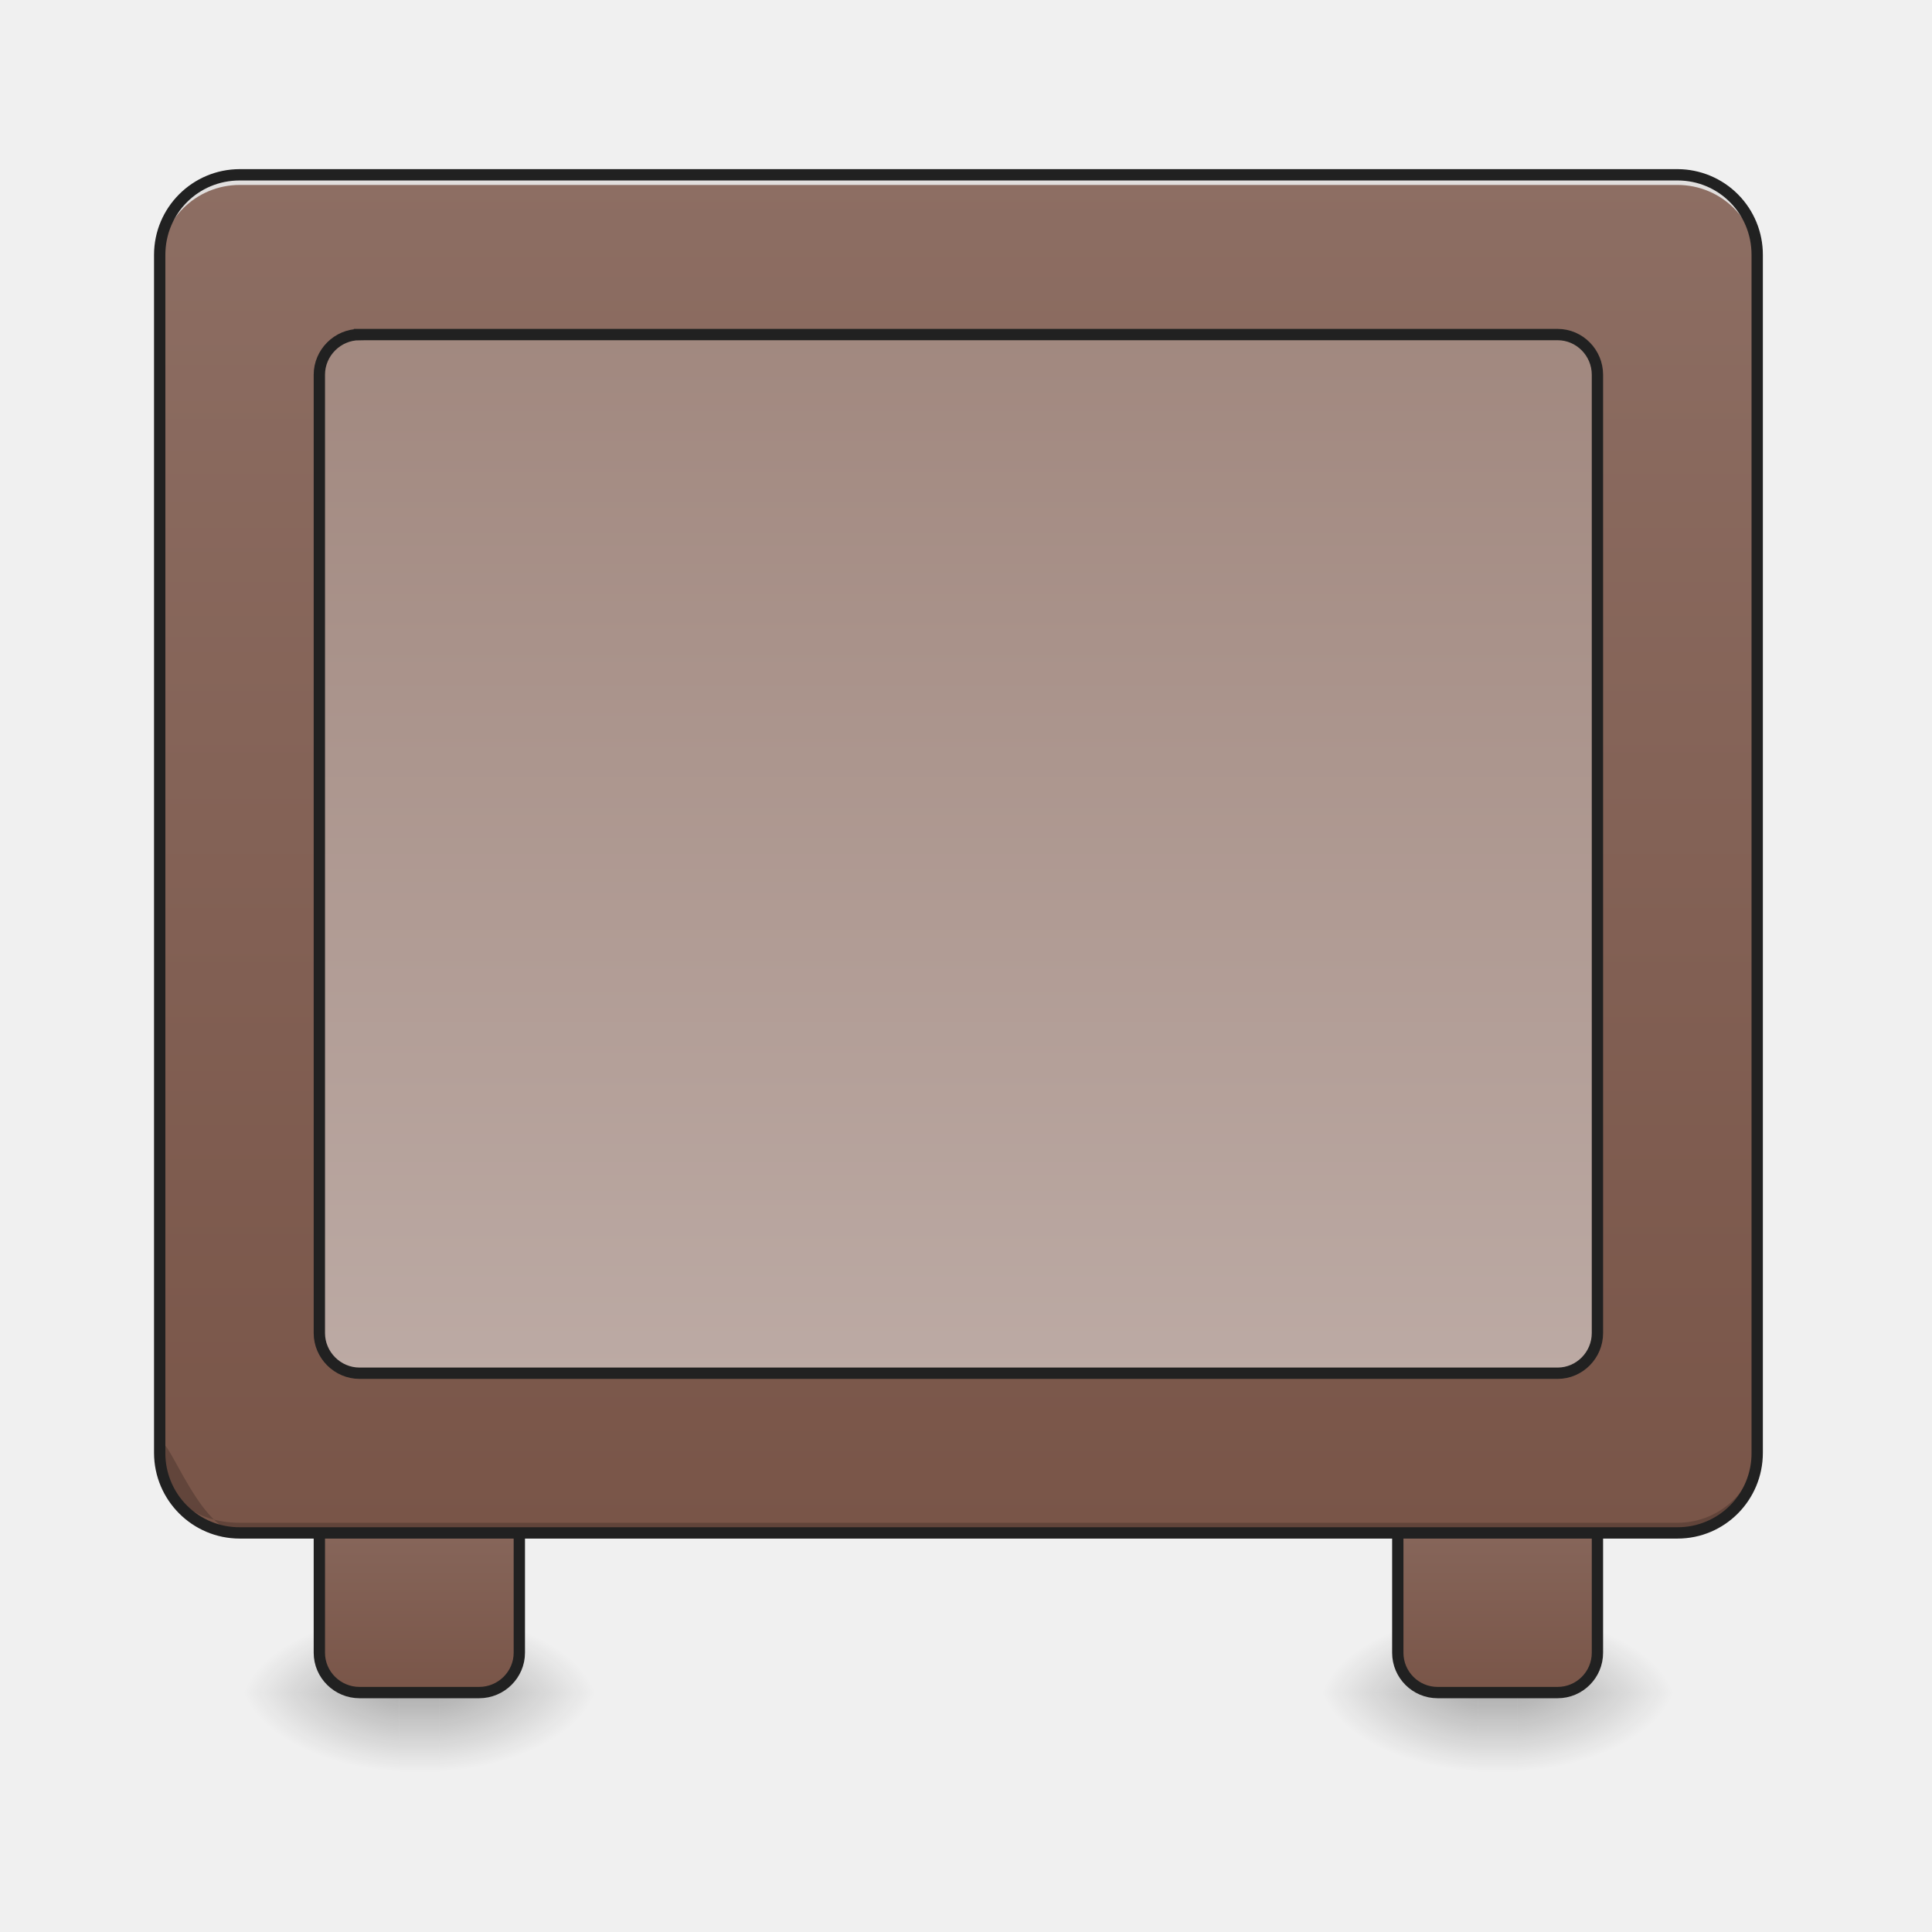
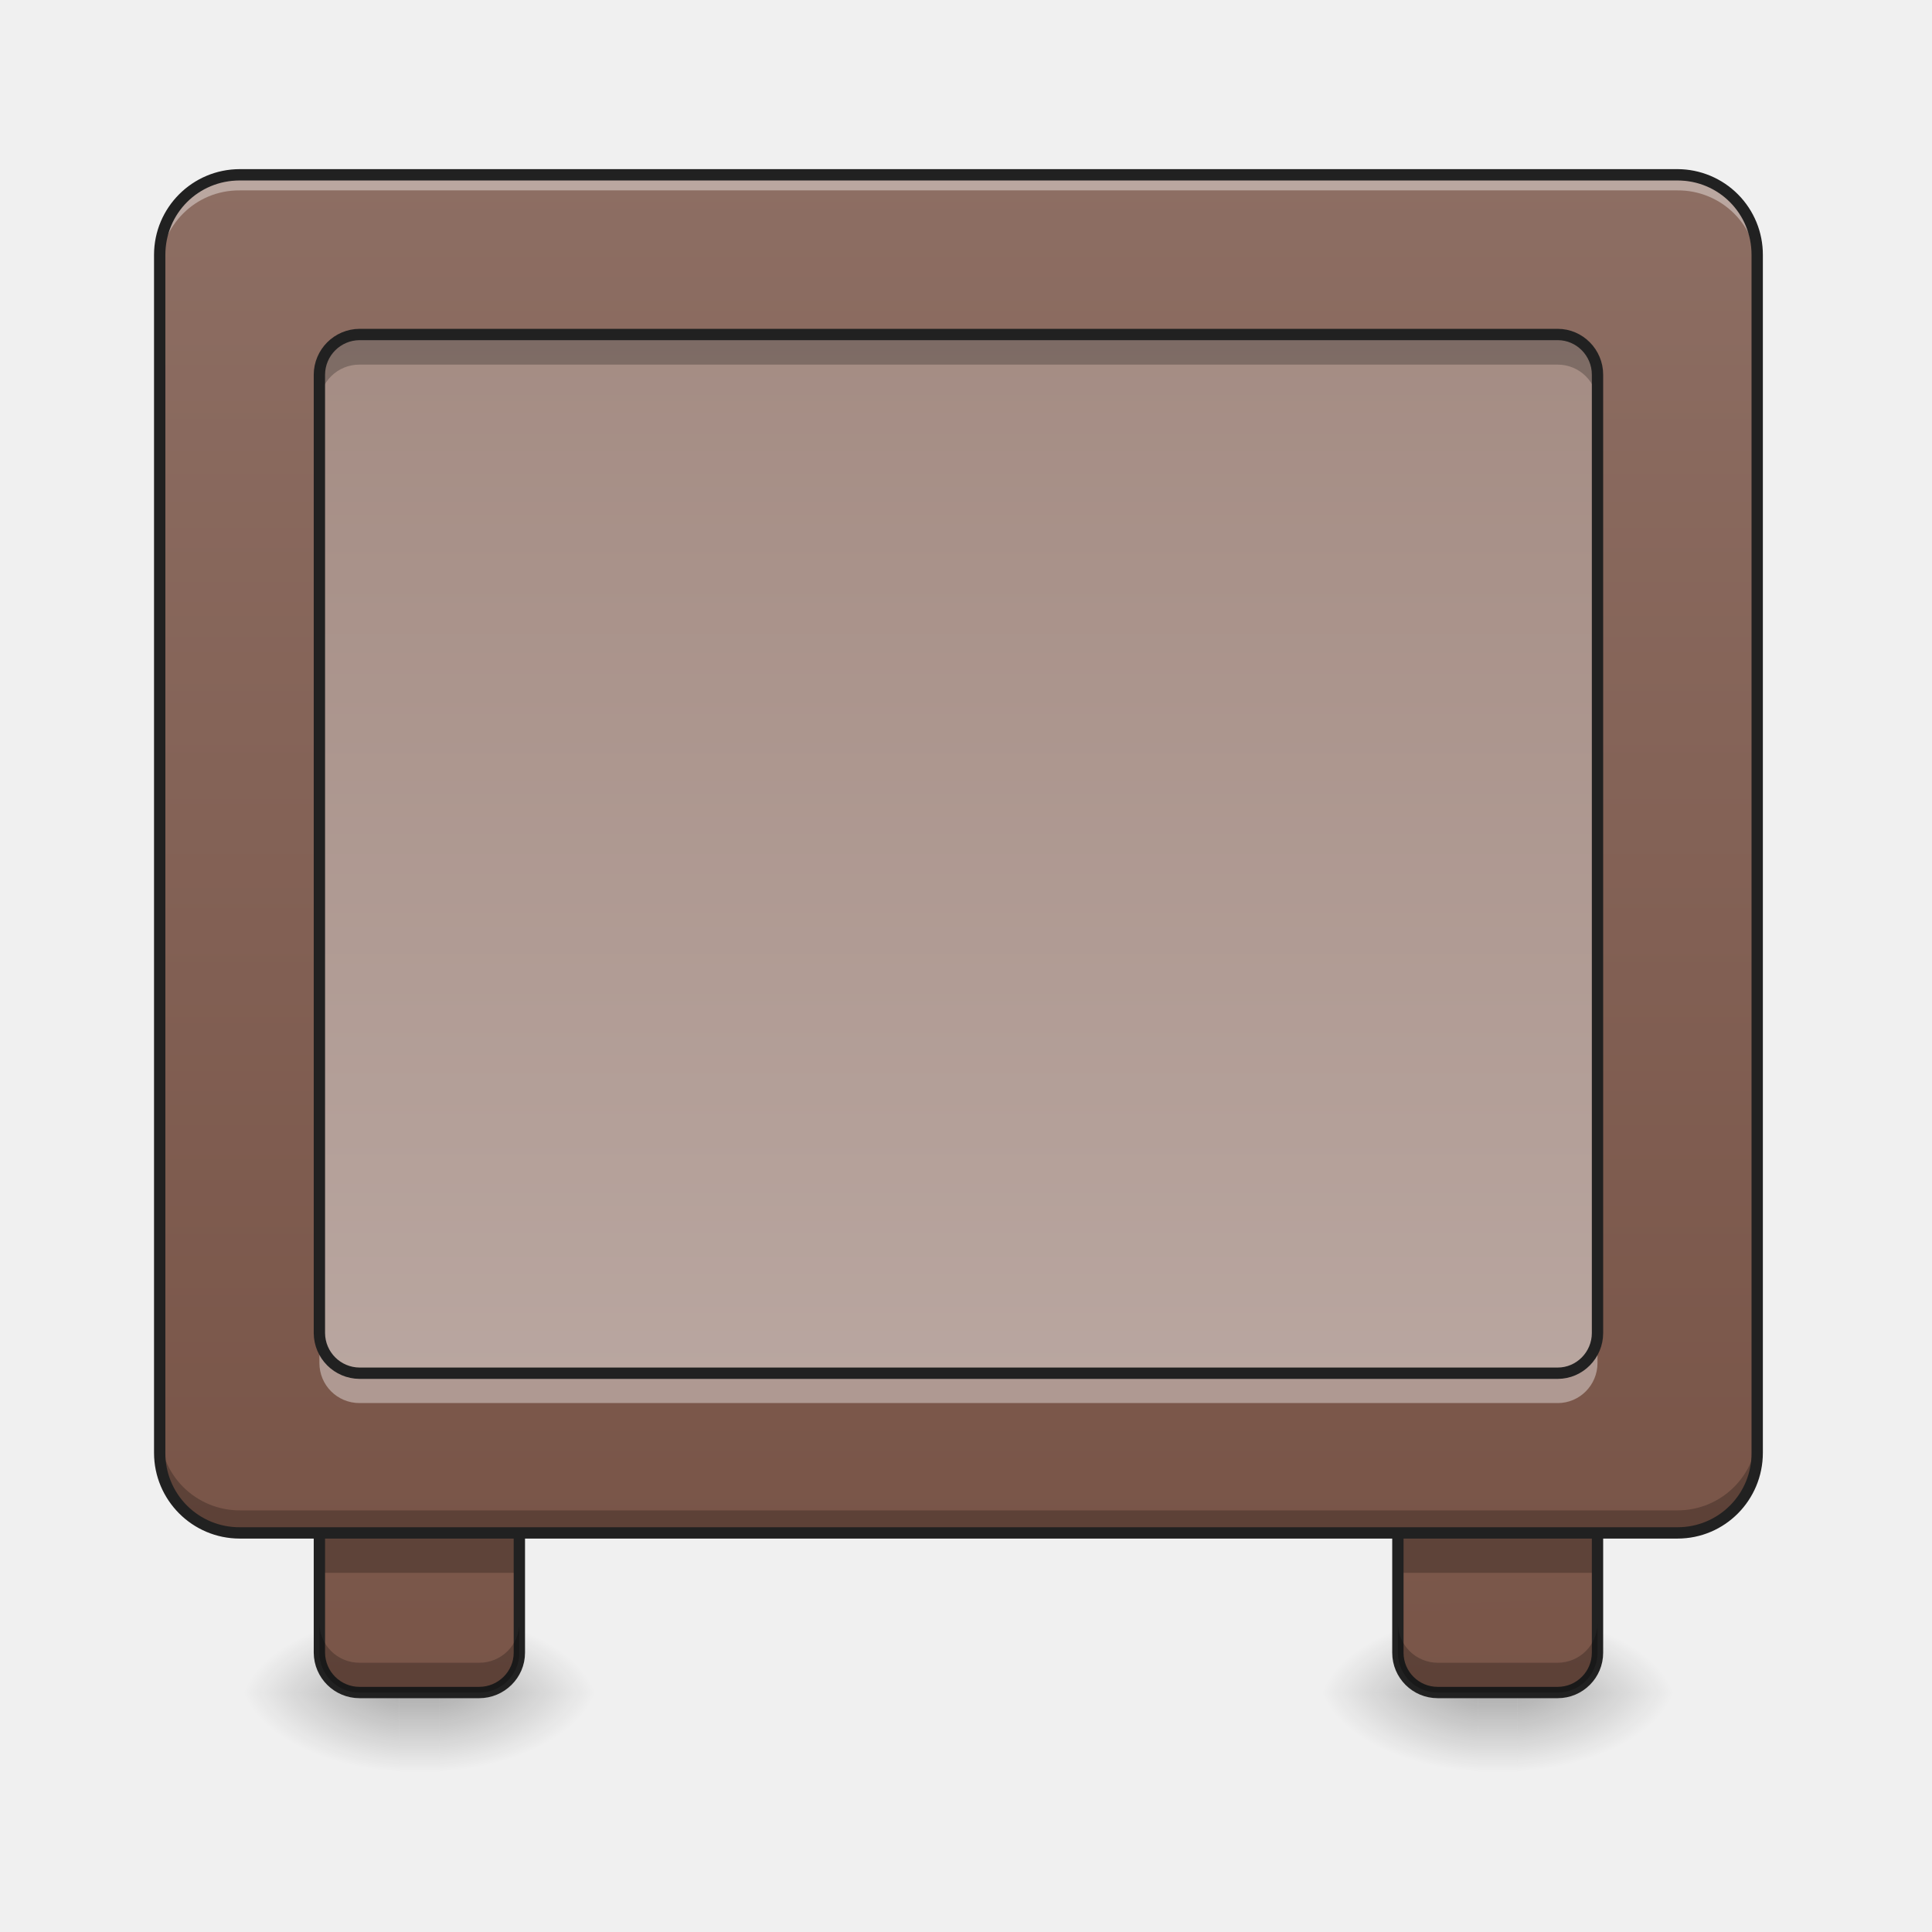
<svg xmlns="http://www.w3.org/2000/svg" width="22pt" height="22pt" viewBox="0 0 22 22">
  <defs>
    <linearGradient id="a" gradientUnits="userSpaceOnUse" x1="111.125" y1="233.5" x2="111.125" y2="254.667" gradientTransform="matrix(.04297 0 0 .04297 0 9.24)">
      <stop offset="0" stop-opacity=".275" />
      <stop offset="1" stop-opacity="0" />
    </linearGradient>
    <radialGradient id="b" gradientUnits="userSpaceOnUse" cx="450.909" cy="189.579" fx="450.909" fy="189.579" r="21.167" gradientTransform="matrix(0 -.05372 -.09669 0 23.106 43.722)">
      <stop offset="0" stop-opacity=".314" />
      <stop offset=".222" stop-opacity=".275" />
      <stop offset="1" stop-opacity="0" />
    </radialGradient>
    <radialGradient id="c" gradientUnits="userSpaceOnUse" cx="450.909" cy="189.579" fx="450.909" fy="189.579" r="21.167" gradientTransform="matrix(0 .05372 .09669 0 -13.555 -5.175)">
      <stop offset="0" stop-opacity=".314" />
      <stop offset=".222" stop-opacity=".275" />
      <stop offset="1" stop-opacity="0" />
    </radialGradient>
    <radialGradient id="d" gradientUnits="userSpaceOnUse" cx="450.909" cy="189.579" fx="450.909" fy="189.579" r="21.167" gradientTransform="matrix(0 -.05372 .09669 0 -13.555 43.722)">
      <stop offset="0" stop-opacity=".314" />
      <stop offset=".222" stop-opacity=".275" />
      <stop offset="1" stop-opacity="0" />
    </radialGradient>
    <radialGradient id="e" gradientUnits="userSpaceOnUse" cx="450.909" cy="189.579" fx="450.909" fy="189.579" r="21.167" gradientTransform="matrix(0 .05372 -.09669 0 23.106 -5.175)">
      <stop offset="0" stop-opacity=".314" />
      <stop offset=".222" stop-opacity=".275" />
      <stop offset="1" stop-opacity="0" />
    </radialGradient>
-     <linearGradient id="f" gradientUnits="userSpaceOnUse" x1="127" y1="233.5" x2="127" y2="170" gradientTransform="translate(-10.583)">
+     <linearGradient id="f" gradientUnits="userSpaceOnUse" x1="127" y1="233.5" x2="127" y2="-168.667" gradientTransform="matrix(.04297 0 0 .04297 -.455 9.24)">
      <stop offset="0" stop-color="#795548" />
      <stop offset="1" stop-color="#8d6e63" />
    </linearGradient>
    <linearGradient id="g" gradientUnits="userSpaceOnUse" x1="111.125" y1="233.5" x2="111.125" y2="254.667" gradientTransform="matrix(.04297 0 0 .04297 12.28 9.24)">
      <stop offset="0" stop-opacity=".275" />
      <stop offset="1" stop-opacity="0" />
    </linearGradient>
    <radialGradient id="h" gradientUnits="userSpaceOnUse" cx="450.909" cy="189.579" fx="450.909" fy="189.579" r="21.167" gradientTransform="matrix(0 -.05372 -.09669 0 35.385 43.722)">
      <stop offset="0" stop-opacity=".314" />
      <stop offset=".222" stop-opacity=".275" />
      <stop offset="1" stop-opacity="0" />
    </radialGradient>
    <radialGradient id="i" gradientUnits="userSpaceOnUse" cx="450.909" cy="189.579" fx="450.909" fy="189.579" r="21.167" gradientTransform="matrix(0 .05372 .09669 0 -1.275 -5.175)">
      <stop offset="0" stop-opacity=".314" />
      <stop offset=".222" stop-opacity=".275" />
      <stop offset="1" stop-opacity="0" />
    </radialGradient>
    <radialGradient id="j" gradientUnits="userSpaceOnUse" cx="450.909" cy="189.579" fx="450.909" fy="189.579" r="21.167" gradientTransform="matrix(0 -.05372 .09669 0 -1.275 43.722)">
      <stop offset="0" stop-opacity=".314" />
      <stop offset=".222" stop-opacity=".275" />
      <stop offset="1" stop-opacity="0" />
    </radialGradient>
    <radialGradient id="k" gradientUnits="userSpaceOnUse" cx="450.909" cy="189.579" fx="450.909" fy="189.579" r="21.167" gradientTransform="matrix(0 .05372 -.09669 0 35.385 -5.175)">
      <stop offset="0" stop-opacity=".314" />
      <stop offset=".222" stop-opacity=".275" />
      <stop offset="1" stop-opacity="0" />
    </radialGradient>
-     <linearGradient id="l" gradientUnits="userSpaceOnUse" x1="127" y1="233.5" x2="127" y2="170" gradientTransform="translate(275.167)">
+     <linearGradient id="l" gradientUnits="userSpaceOnUse" x1="127" y1="233.5" x2="116.417" y2="-168.667" gradientTransform="matrix(.04297 0 0 .04297 11.825 9.24)">
      <stop offset="0" stop-color="#795548" />
      <stop offset="1" stop-color="#8d6e63" />
    </linearGradient>
    <linearGradient id="m" gradientUnits="userSpaceOnUse" x1="305.955" y1="-37.963" x2="305.955" y2="-141.415" gradientTransform="matrix(.0518 0 0 .14947 -4.025 23.128)">
      <stop offset="0" stop-color="#795548" />
      <stop offset="1" stop-color="#8d6e63" />
    </linearGradient>
-     <linearGradient id="n" gradientUnits="userSpaceOnUse" x1="285.75" y1="-126.333" x2="285.75" y2="148.833">
+     <linearGradient id="n" gradientUnits="userSpaceOnUse" x1="285.75" y1="-168.667" x2="285.75" y2="191.167" gradientTransform="matrix(.04297 0 0 .04297 0 9.24)">
      <stop offset="0" stop-color="#a1887f" />
      <stop offset="1" stop-color="#bcaaa4" />
    </linearGradient>
  </defs>
  <path d="M4.547 19.273h.457v.91h-.457zm0 0" fill="url(#a)" />
  <path d="M5.004 19.273H6.82v-.91H5.004zm0 0" fill="url(#b)" />
  <path d="M4.547 19.273H2.73v.91h1.817zm0 0" fill="url(#c)" />
  <path d="M4.547 19.273H2.73v-.91h1.817zm0 0" fill="url(#d)" />
  <path d="M5.004 19.273H6.82v.91H5.004zm0 0" fill="url(#e)" />
-   <path d="M95.264 169.963h31.724c5.817 0 10.635 4.818 10.635 10.636v42.36c0 5.817-4.817 10.544-10.635 10.544H95.264c-5.818 0-10.636-4.727-10.636-10.545v-42.36c0-5.817 4.818-10.635 10.636-10.635zm0 0" transform="matrix(.04297 0 0 .04297 0 9.24)" fill="url(#f)" stroke-width="3" stroke-linecap="square" stroke-linejoin="round" stroke="#212121" />
+   <path d="M4.094 16.543h1.363a.46.46 0 0 1 .457.457v1.82c0 .25-.207.453-.457.453H4.094a.457.457 0 0 1-.457-.453V17a.46.46 0 0 1 .457-.457zm0 0" fill="url(#f)" />
+   <path d="M3.637 17.453h2.277v.457H3.637zm0 0" fill-opacity=".235" />
  <path d="M16.828 19.273h.453v.91h-.453zm0 0" fill="url(#g)" />
  <path d="M17.281 19.273h1.82v-.91h-1.82zm0 0" fill="url(#h)" />
  <path d="M16.828 19.273h-1.82v.91h1.82zm0 0" fill="url(#i)" />
  <path d="M16.828 19.273h-1.82v-.91h1.82zm0 0" fill="url(#j)" />
  <path d="M17.281 19.273h1.82v.91h-1.82zm0 0" fill="url(#k)" />
-   <path d="M380.964 169.963h31.815c5.817 0 10.544 4.818 10.544 10.636v42.36c0 5.817-4.727 10.544-10.544 10.544h-31.815c-5.818 0-10.545-4.727-10.545-10.545v-42.36c0-5.817 4.727-10.635 10.545-10.635zm0 0" transform="matrix(.04297 0 0 .04297 0 9.24)" fill="url(#l)" stroke-width="3" stroke-linecap="square" stroke-linejoin="round" stroke="#212121" />
+   <path d="M16.371 16.543h1.367c.25 0 .453.207.453.457v1.82c0 .25-.203.453-.453.453h-1.367a.453.453 0 0 1-.453-.453V17c0-.25.203-.457.453-.457zm0 0" fill="url(#l)" />
+   <path d="M15.918 17.453h2.273v.457h-2.273zm0 0" fill-opacity=".235" />
+   <path d="M16.371 16.543h1.367c.25 0 .453.207.453.457v1.82c0 .25-.203.453-.453.453h-1.367a.453.453 0 0 1-.453-.453V17c0-.25.203-.457.453-.457zm0 0M4.094 16.543h1.363a.46.46 0 0 1 .457.457v1.82c0 .25-.207.453-.457.453H4.094a.457.457 0 0 1-.457-.453V17a.46.46 0 0 1 .457-.457zm0 0" fill="none" stroke-width=".129" stroke-linecap="square" stroke-linejoin="round" stroke="#212121" />
  <path d="M2.73 1.992h16.372c.503 0 .91.406.91.91v13.641c0 .504-.407.91-.91.91H2.73a.909.909 0 0 1-.91-.91V2.903c0-.505.407-.91.91-.91zm0 0" fill="url(#m)" />
-   <path d="M2.73 17.453c-.503 0-.91-1.414-.91-.91 0 .504.407.797.91.797h16.372c.503 0 .91-.406.91-.91v.113c0 .504-.407.91-.91.91zm0 0" fill-opacity=".196" />
-   <path d="M2.73 1.992a.909.909 0 0 0-.91.91v.114c0-.504.407-.91.91-.91h16.372c.503 0 .91.406.91.91v-.114a.909.909 0 0 0-.91-.91zm0 0" fill="#e6e6e6" fill-opacity=".937" />
-   <path d="M95.264-126.372h317.515c5.817 0 10.544 4.818 10.544 10.635V138.24c0 5.818-4.727 10.635-10.544 10.635H95.264c-5.818 0-10.636-4.817-10.636-10.635v-253.976c0-5.817 4.818-10.635 10.636-10.635zm0 0" transform="matrix(.04297 0 0 .04297 0 9.24)" fill="url(#n)" stroke-width="3" stroke-linecap="round" stroke="#212121" />
+   <path d="M2.73 2.05a.909.909 0 0 0-.91.91v.114c0-.504.407-.91.91-.906h16.372a.903.903 0 0 1 .91.906v-.113a.909.909 0 0 0-.91-.91zm0 0" fill="#fff" fill-opacity=".392" />
+   <path d="M4.094 3.809h13.644c.25 0 .453.207.453.457V15.18c0 .25-.203.457-.453.457H4.094a.46.46 0 0 1-.457-.457V4.266a.46.46 0 0 1 .457-.457zm0 0" fill="url(#n)" />
+   <path d="M1.82 16.29v.253c0 .504.407.91.91.91h16.372c.503 0 .91-.406.91-.91v-.254c0 .504-.407.91-.91.91H2.73a.909.909 0 0 1-.91-.91zm0 0" fill-opacity=".235" />
  <path d="M2.73 1.926a.977.977 0 0 0-.976.976v13.641c0 .539.437.977.976.977h16.372c.539 0 .972-.438.972-.977V2.903a.974.974 0 0 0-.972-.977zm0 .129h16.372c.468 0 .843.375.843.847v13.641a.841.841 0 0 1-.843.848H2.73a.842.842 0 0 1-.847-.848V2.903c0-.473.375-.848.847-.848zm0 0" fill="#212121" />
+   <path d="M3.637 15.18v.34c0 .253.203.457.457.457h13.644c.25 0 .453-.204.453-.457v-.34a.454.454 0 0 1-.453.457H4.094a.455.455 0 0 1-.457-.457zm0 0" fill="#fff" fill-opacity=".392" />
+   <path d="M3.637 4.605v-.34c0-.253.203-.456.457-.456h13.644c.25 0 .453.203.453.457v.34a.453.453 0 0 0-.453-.454H4.094a.454.454 0 0 0-.457.453zm0 0" fill-opacity=".235" />
+   <path d="M4.094 3.809h13.644c.25 0 .453.207.453.457V15.18c0 .25-.203.457-.453.457H4.094a.46.46 0 0 1-.457-.457V4.266a.46.46 0 0 1 .457-.457zm0 0" fill="none" stroke-width=".129" stroke-linecap="round" stroke="#212121" />
+   <path d="M3.637 18.477v.343c0 .25.203.453.457.453h1.363a.454.454 0 0 0 .457-.453v-.343a.455.455 0 0 1-.457.457H4.094a.455.455 0 0 1-.457-.457zm0 0M15.918 18.477v.343c0 .25.203.453.453.453h1.367c.25 0 .453-.203.453-.453v-.343a.454.454 0 0 1-.453.457h-1.367a.454.454 0 0 1-.453-.457zm0 0" fill-opacity=".235" />
</svg>
